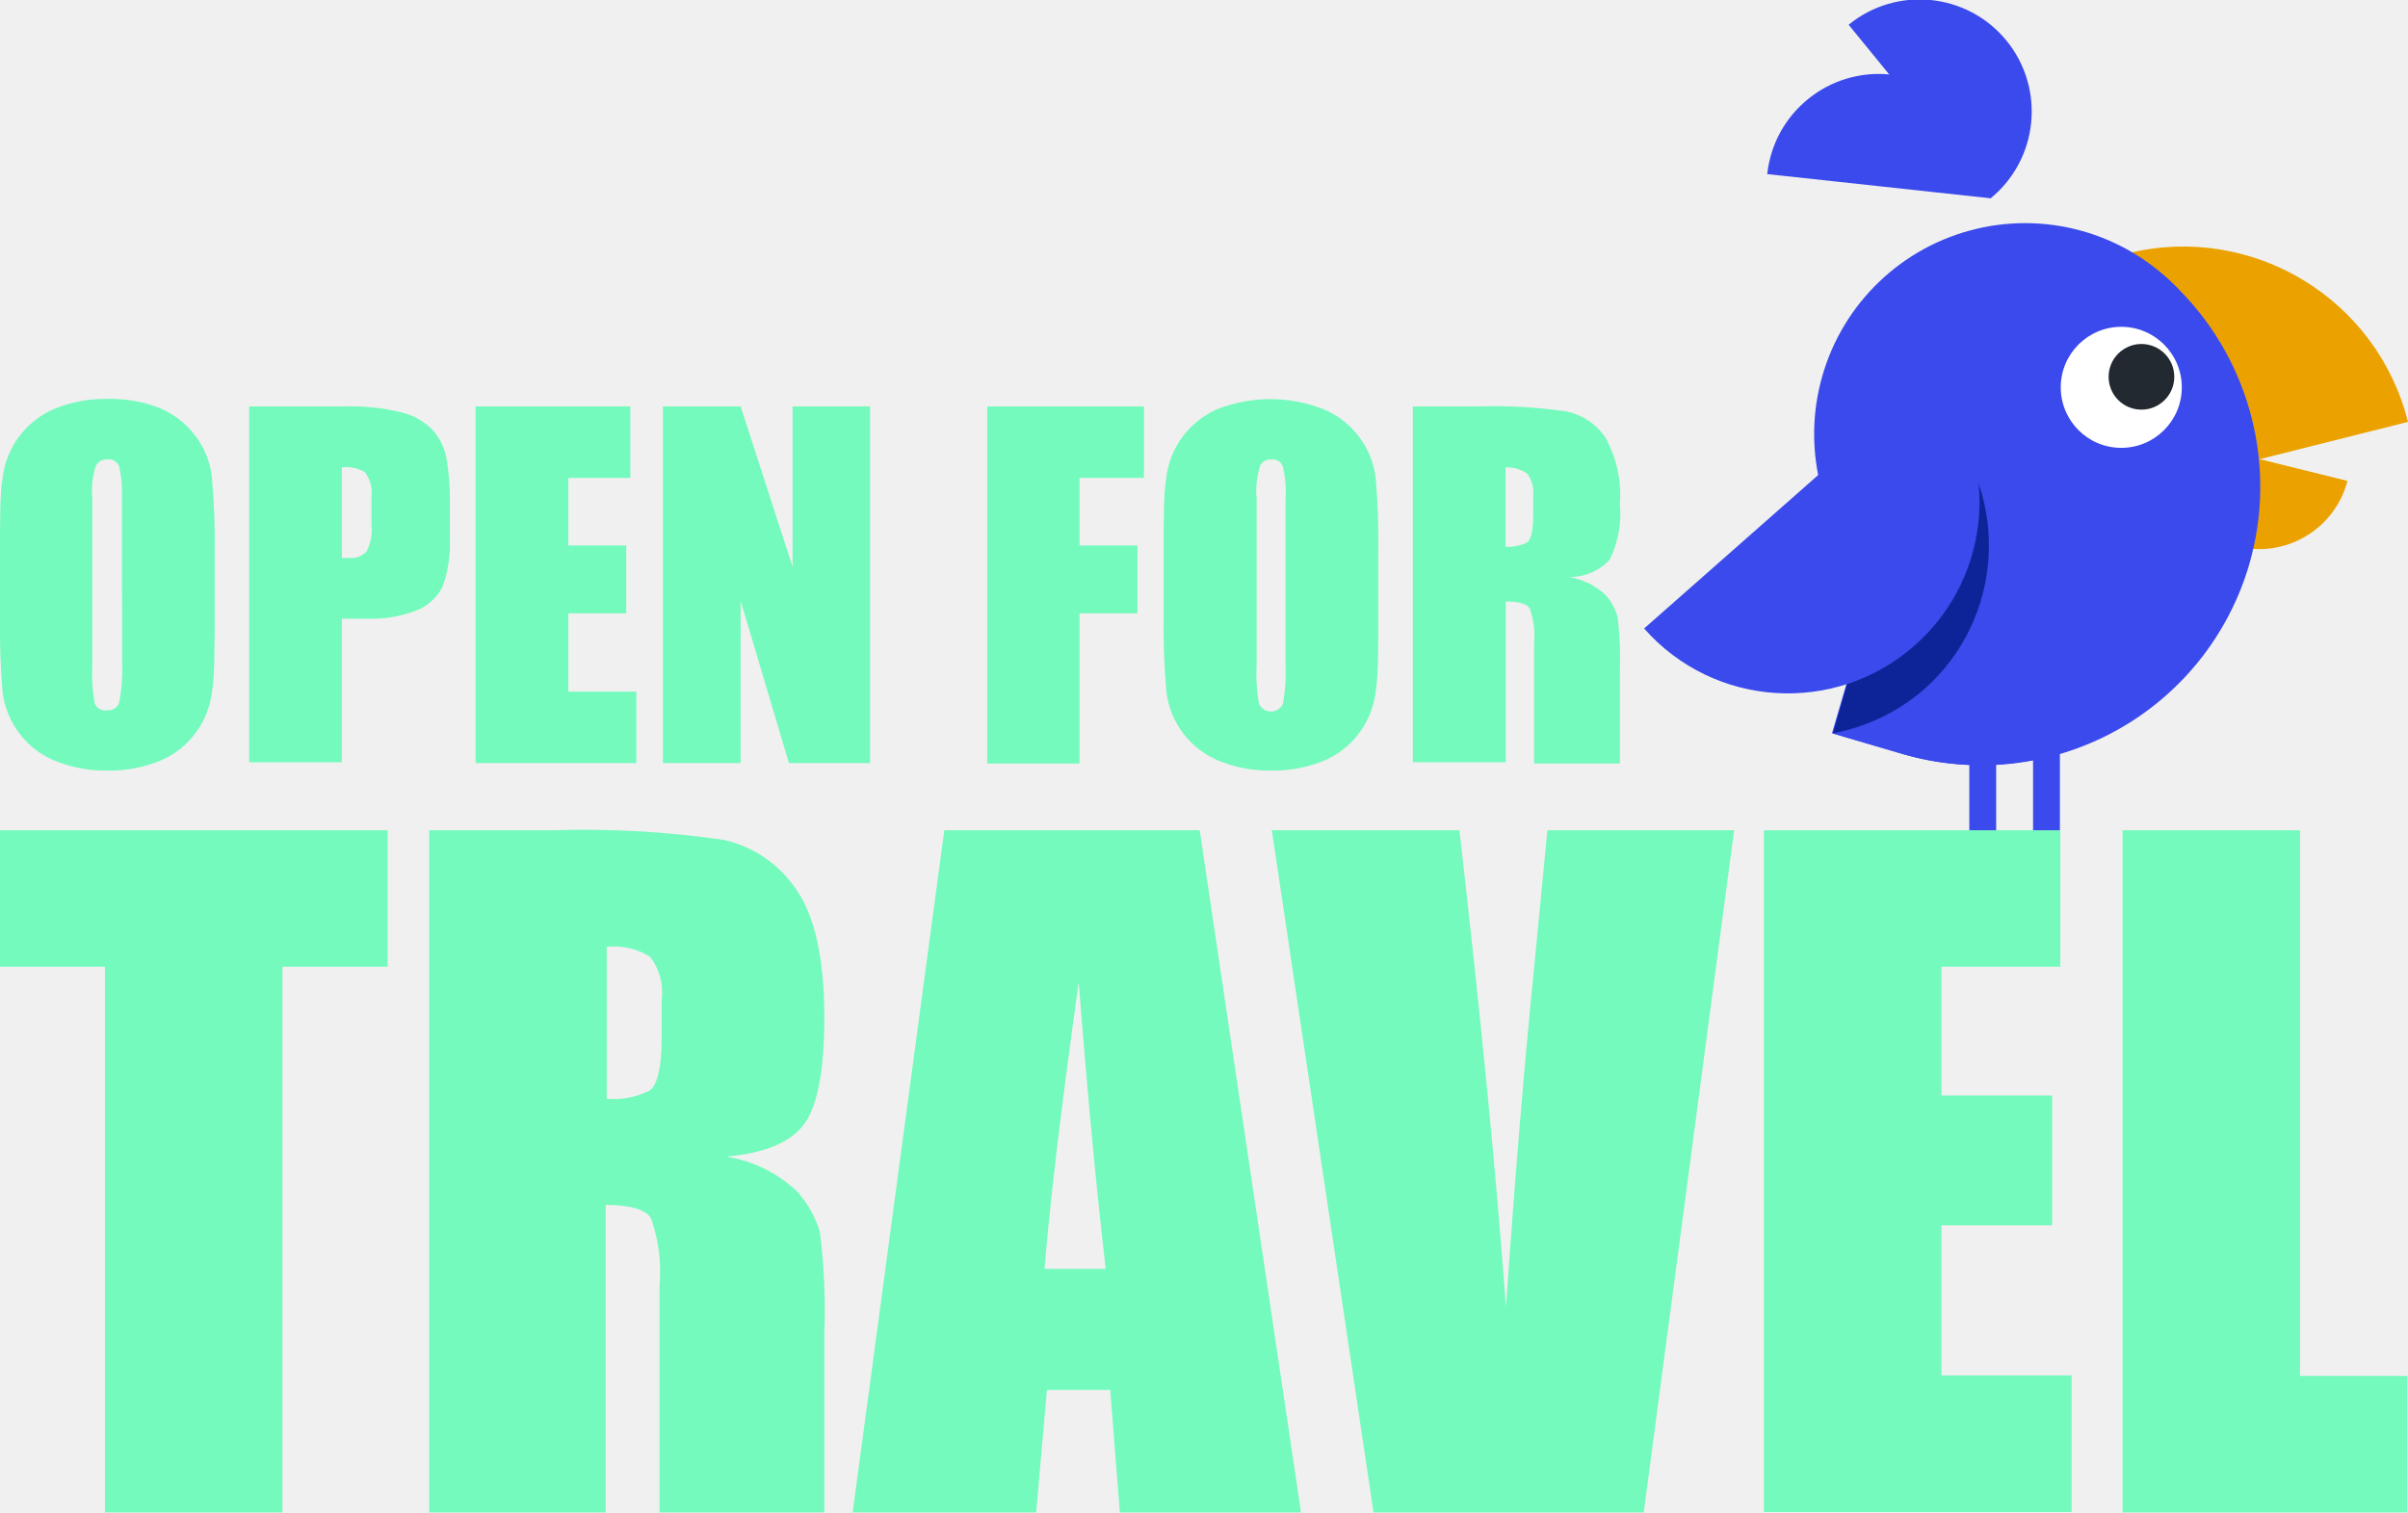
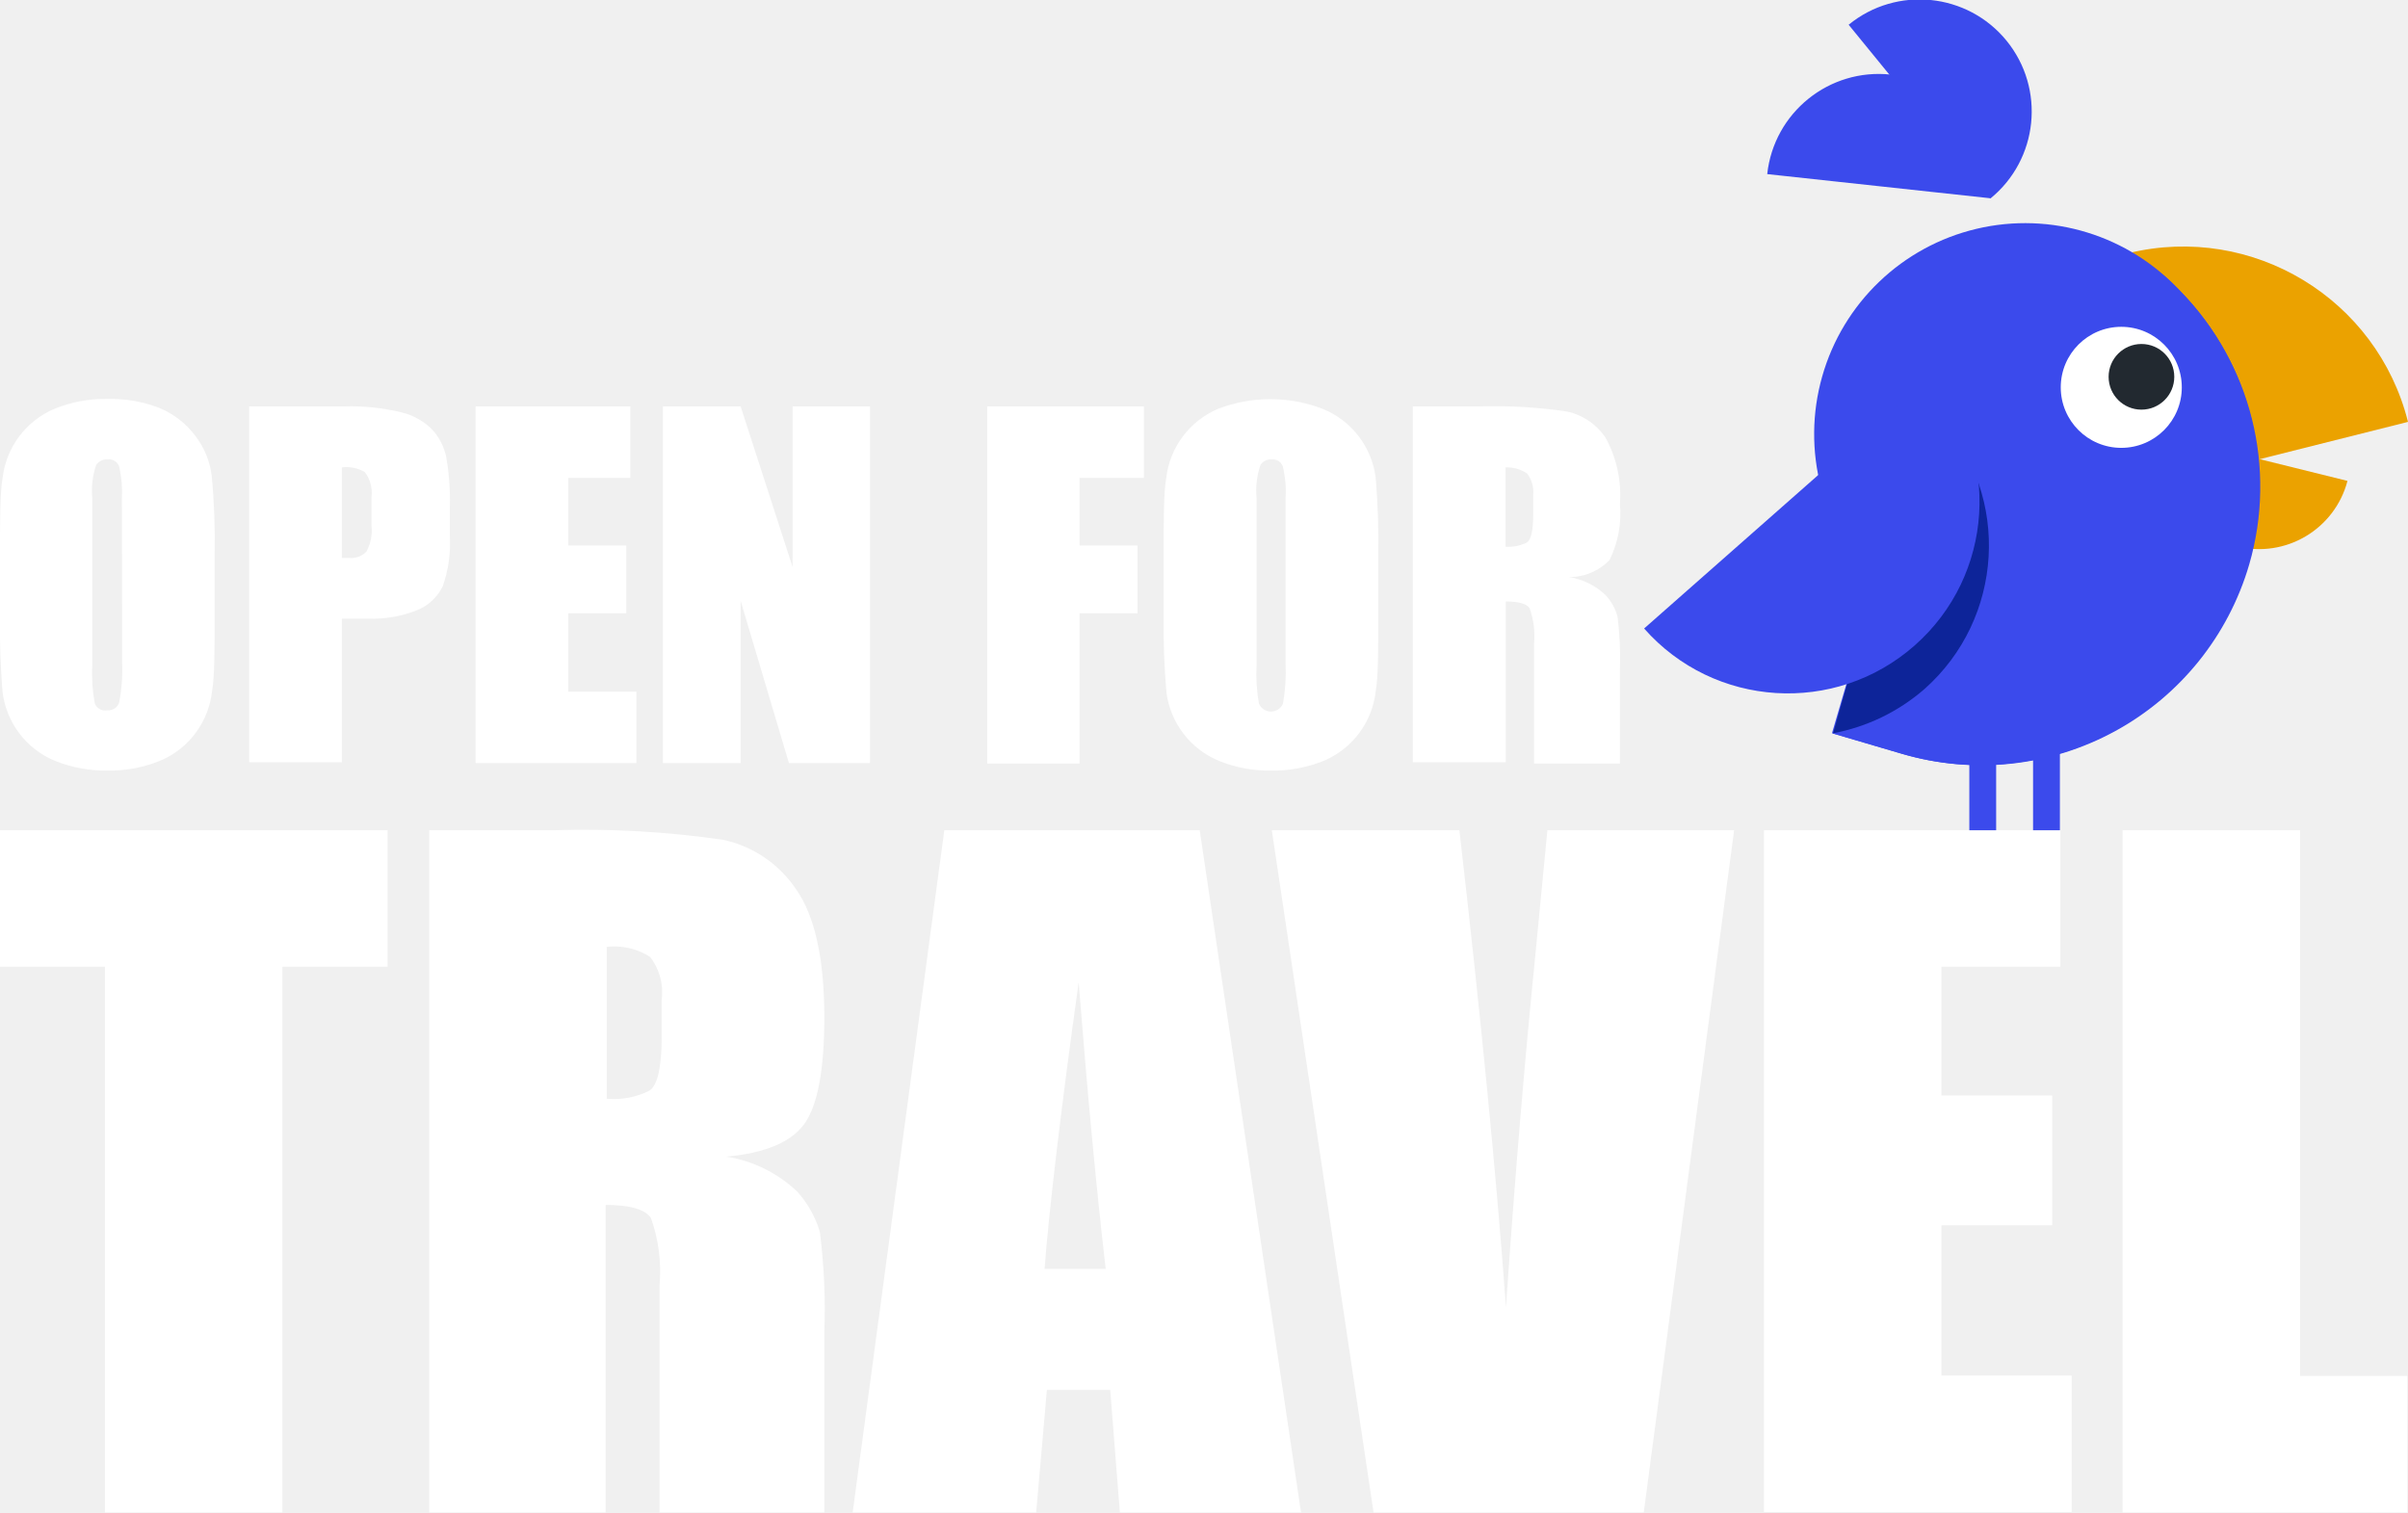
<svg xmlns="http://www.w3.org/2000/svg" viewBox="0 0 112.2 70.48">
  <defs>
-     <style>.cls-1{fill:#74FABD;}.cls-11{fill:#222930;}.cls-2{fill:#eba200;}.cls-3{fill:#3b4aec;}.cls-4{fill:#0d2499;}.cls-5{fill:#fff;}
+     <style>.cls-1{fill:white;}.cls-11{fill:#222930;}.cls-2{fill:#eba200;}.cls-3{fill:#3b4aec;}.cls-4{fill:#0d2499;}.cls-5{fill:#fff;}
    </style>
  </defs>
  <g id="Layer_2" data-name="Layer 2">
    <g id="Layer_1-2" data-name="Layer 1">
      <path class="cls-1" d="M10,28.67c0,1.67,0,2.85-.12,3.55a4,4,0,0,1-.74,1.9,3.92,3.92,0,0,1-1.68,1.33A6.2,6.2,0,0,1,5,35.91a6.3,6.3,0,0,1-2.4-.44A3.94,3.94,0,0,1,.89,34.16a4,4,0,0,1-.77-1.9A35.9,35.9,0,0,1,0,28.67V25.83c0-1.67,0-2.85.12-3.55a4,4,0,0,1,2.42-3.23A6.2,6.2,0,0,1,5,18.59,6.3,6.3,0,0,1,7.4,19a4,4,0,0,1,1.7,1.31,3.81,3.81,0,0,1,.77,1.9A32.29,32.29,0,0,1,10,25.83ZM5.68,23.21a5.3,5.3,0,0,0-.13-1.48A.51.51,0,0,0,5,21.41a.58.58,0,0,0-.52.26,3.68,3.68,0,0,0-.18,1.54V31a7.55,7.55,0,0,0,.12,1.79A.52.52,0,0,0,5,33.1a.53.53,0,0,0,.56-.39,8.21,8.21,0,0,0,.13-1.86Z" />
      <path class="cls-1" d="M11.61,18.94H16a10,10,0,0,1,2.72.28,3,3,0,0,1,1.42.8,2.7,2.7,0,0,1,.65,1.27,11.47,11.47,0,0,1,.17,2.3V25a6,6,0,0,1-.33,2.32,2.27,2.27,0,0,1-1.21,1.12,5.68,5.68,0,0,1-2.29.39H15.93v6.69H11.61Zm4.32,2.84V26h.32a1,1,0,0,0,.82-.29,2.06,2.06,0,0,0,.24-1.21V23.15A1.59,1.59,0,0,0,17,22,1.69,1.69,0,0,0,15.93,21.78Z" />
      <path class="cls-1" d="M22.16,18.94h7.21v3.33H26.48v3.15h2.7v3.16h-2.7v3.65h3.17v3.33H22.16Z" />
      <path class="cls-1" d="M40.54,18.94V35.56H36.76L34.51,28v7.56H30.89V18.94h3.62l2.42,7.48V18.94Z" />
      <path class="cls-1" d="M46,18.94H53.3v3.33h-3v3.15H53v3.16H50.3v7H46Z" />
      <path class="cls-1" d="M64.22,28.67c0,1.67,0,2.85-.12,3.55a4,4,0,0,1-2.41,3.23,6.29,6.29,0,0,1-2.47.46,6.21,6.21,0,0,1-2.39-.44,4,4,0,0,1-2.48-3.21,35,35,0,0,1-.13-3.59V25.83c0-1.67,0-2.85.12-3.55a4,4,0,0,1,2.42-3.23,6.79,6.79,0,0,1,4.86,0,4,4,0,0,1,2.48,3.21,35.9,35.9,0,0,1,.12,3.59ZM59.9,23.21a4.93,4.93,0,0,0-.13-1.48.5.5,0,0,0-.53-.32.56.56,0,0,0-.51.26,3.68,3.68,0,0,0-.18,1.54V31a7.78,7.78,0,0,0,.11,1.79.61.61,0,0,0,1.12,0,8.45,8.45,0,0,0,.12-1.86Z" />
      <path class="cls-1" d="M65.83,18.94h3.06a23,23,0,0,1,4.14.24,2.91,2.91,0,0,1,1.77,1.2,5.54,5.54,0,0,1,.68,3.1A4.89,4.89,0,0,1,75,26.09a2.56,2.56,0,0,1-1.9.8,3.19,3.19,0,0,1,1.72.85,2.4,2.4,0,0,1,.55,1,15.66,15.66,0,0,1,.11,2.46v4.38h-4V30a3.88,3.88,0,0,0-.21-1.66c-.14-.21-.51-.31-1.11-.31v7.49H65.83Zm4.32,2.84v3.7a2,2,0,0,0,1-.2c.19-.13.29-.57.29-1.3v-.91a1.44,1.44,0,0,0-.28-1A1.66,1.66,0,0,0,70.15,21.78Z" />
      <path class="cls-1" d="M18.06,38.69v6.36h-4.9V70.48H4.89V45.05H0V38.69Z" />
      <path class="cls-1" d="M20,38.69H25.8a44.85,44.85,0,0,1,7.92.45,5.49,5.49,0,0,1,3.38,2.31q1.3,1.86,1.31,5.92c0,2.48-.31,4.14-.93,5s-1.82,1.36-3.63,1.53a6.22,6.22,0,0,1,3.3,1.63A4.94,4.94,0,0,1,38.2,57.4a28.92,28.92,0,0,1,.21,4.7v8.38H30.73V59.92a7.42,7.42,0,0,0-.4-3.16c-.27-.41-1-.61-2.11-.61V70.48H20Zm8.27,5.44V51.2a3.67,3.67,0,0,0,2-.38c.37-.26.56-1.09.56-2.49V46.59a2.68,2.68,0,0,0-.54-2A3.1,3.1,0,0,0,28.22,44.13Z" />
      <path class="cls-1" d="M55.9,38.69l4.72,31.79H52.18l-.45-5.71H48.78l-.5,5.71H39.73L44,38.69ZM51.52,59.13q-.63-5.4-1.26-13.35c-.85,6.09-1.37,10.54-1.59,13.35Z" />
      <path class="cls-1" d="M80.8,38.69,76.59,70.48H64L59.26,38.69H68q1.51,13.14,2.17,22.23c.42-6.13.88-11.56,1.36-16.32l.57-5.91Z" />
      <path class="cls-1" d="M82.19,38.69H96v6.36H90.46v6h5.16v6.05H90.46v7h6.07v6.36H82.19Z" />
      <path class="cls-1" d="M107.17,38.69V64.12h5v6.36H98.9V38.69Z" />
      <path class="cls-2" d="M101.86,22.26l10.34-2.6h0a10.8,10.8,0,0,0-13-7.87Z" />
      <path class="cls-2" d="M105.22,21.38l-1,4.08h0a4.26,4.26,0,0,0,5.16-3.05Z" />
      <path class="cls-3" d="M88.59,35.12l-3.23-.95L91.07,14.7l1.12,3.35c1.88.56,7.27-6.41,8.65-5.2a13,13,0,0,1,3.91,13.45h0A13,13,0,0,1,88.59,35.12Z" />
      <path class="cls-3" d="M101.61,13.59a9.83,9.83,0,1,0-14.2,13.59l-2,7,3.23.95a13,13,0,0,0,16.16-8.82h0A13,13,0,0,0,101.61,13.59Z" />
      <path class="cls-4" d="M90.42,19.49h0L85.29,24a9.91,9.91,0,0,0,2.12,3.17l-2,7a9,9,0,0,0,4.27-2.07h0A8.94,8.94,0,0,0,90.42,19.49Z" />
      <path class="cls-3" d="M77.33,22.26H95.19a0,0,0,0,1,0,0v0a8.93,8.93,0,0,1-8.93,8.93h0a8.93,8.93,0,0,1-8.93-8.93v0a0,0,0,0,1,0,0Z" transform="translate(3.88 63.73) rotate(-41.4)" />
      <path class="cls-3" d="M86.21,1H96.66a0,0,0,0,1,0,0V1a5.23,5.23,0,0,1-5.23,5.23h0A5.23,5.23,0,0,1,86.21,1V1a0,0,0,0,1,0,0Z" transform="translate(146.48 76.67) rotate(-129.22)" />
      <path class="cls-3" d="M82.59,3.46H93.05a0,0,0,0,1,0,0v0a5.23,5.23,0,0,1-5.23,5.23h0a5.23,5.23,0,0,1-5.23-5.23v0a0,0,0,0,1,0,0Z" transform="translate(174.48 21.57) rotate(-173.82)" />
      <circle class="cls-5" cx="98.84" cy="18.05" r="2.82" />
      <circle class="cls-11" cx="99.78" cy="17.56" r="1.53" />
      <rect class="cls-3" x="91.76" y="34.72" width="1.25" height="3.97" />
      <rect class="cls-3" x="94.73" y="34.72" width="1.25" height="3.97" />
    </g>
  </g>
</svg>
